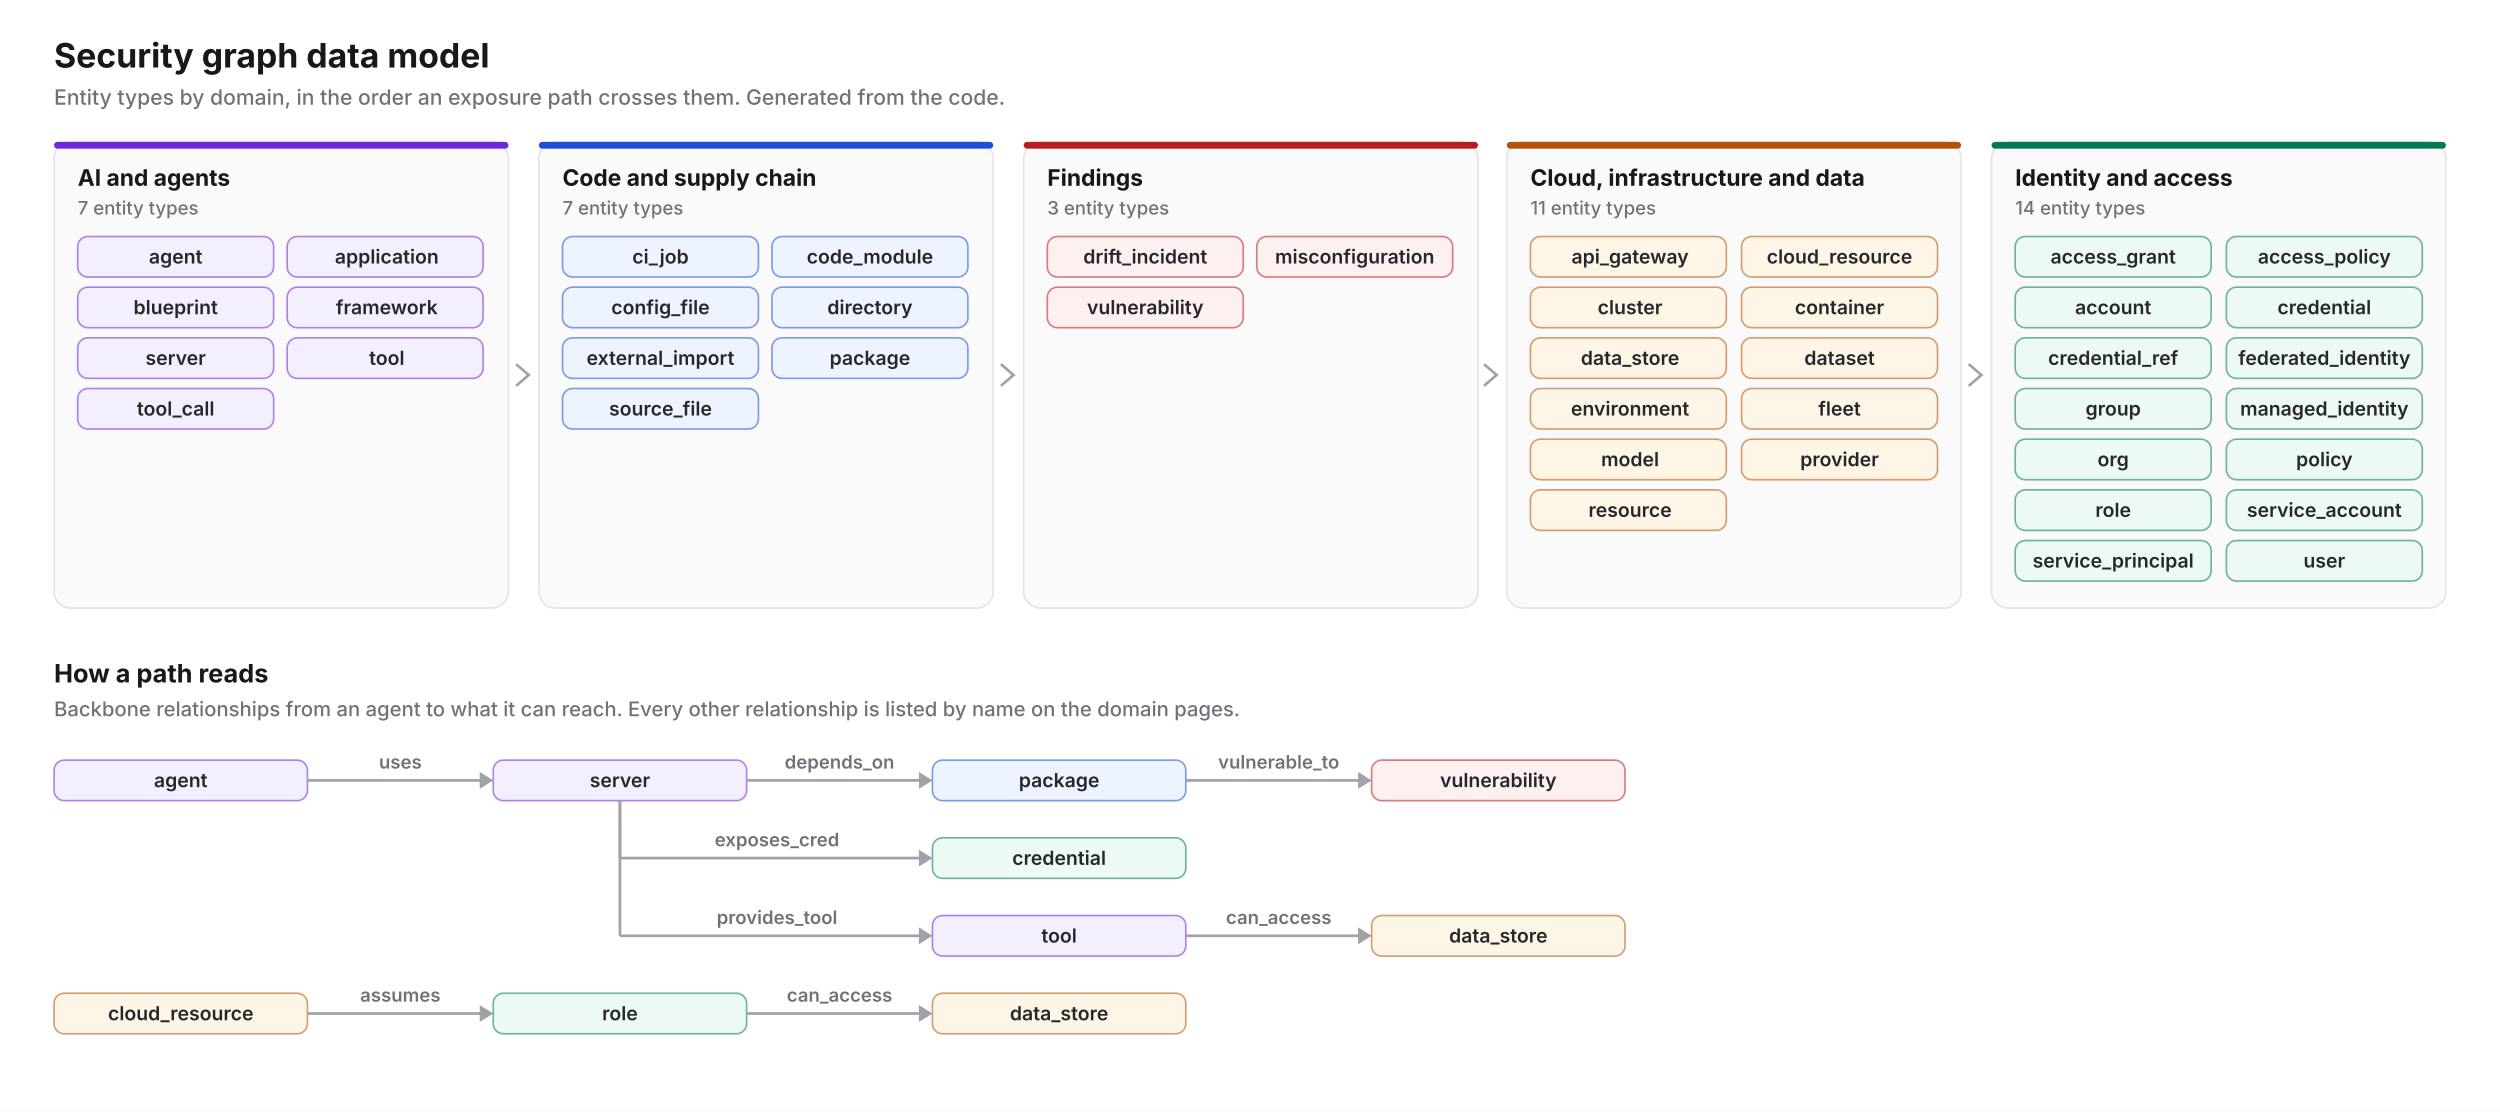
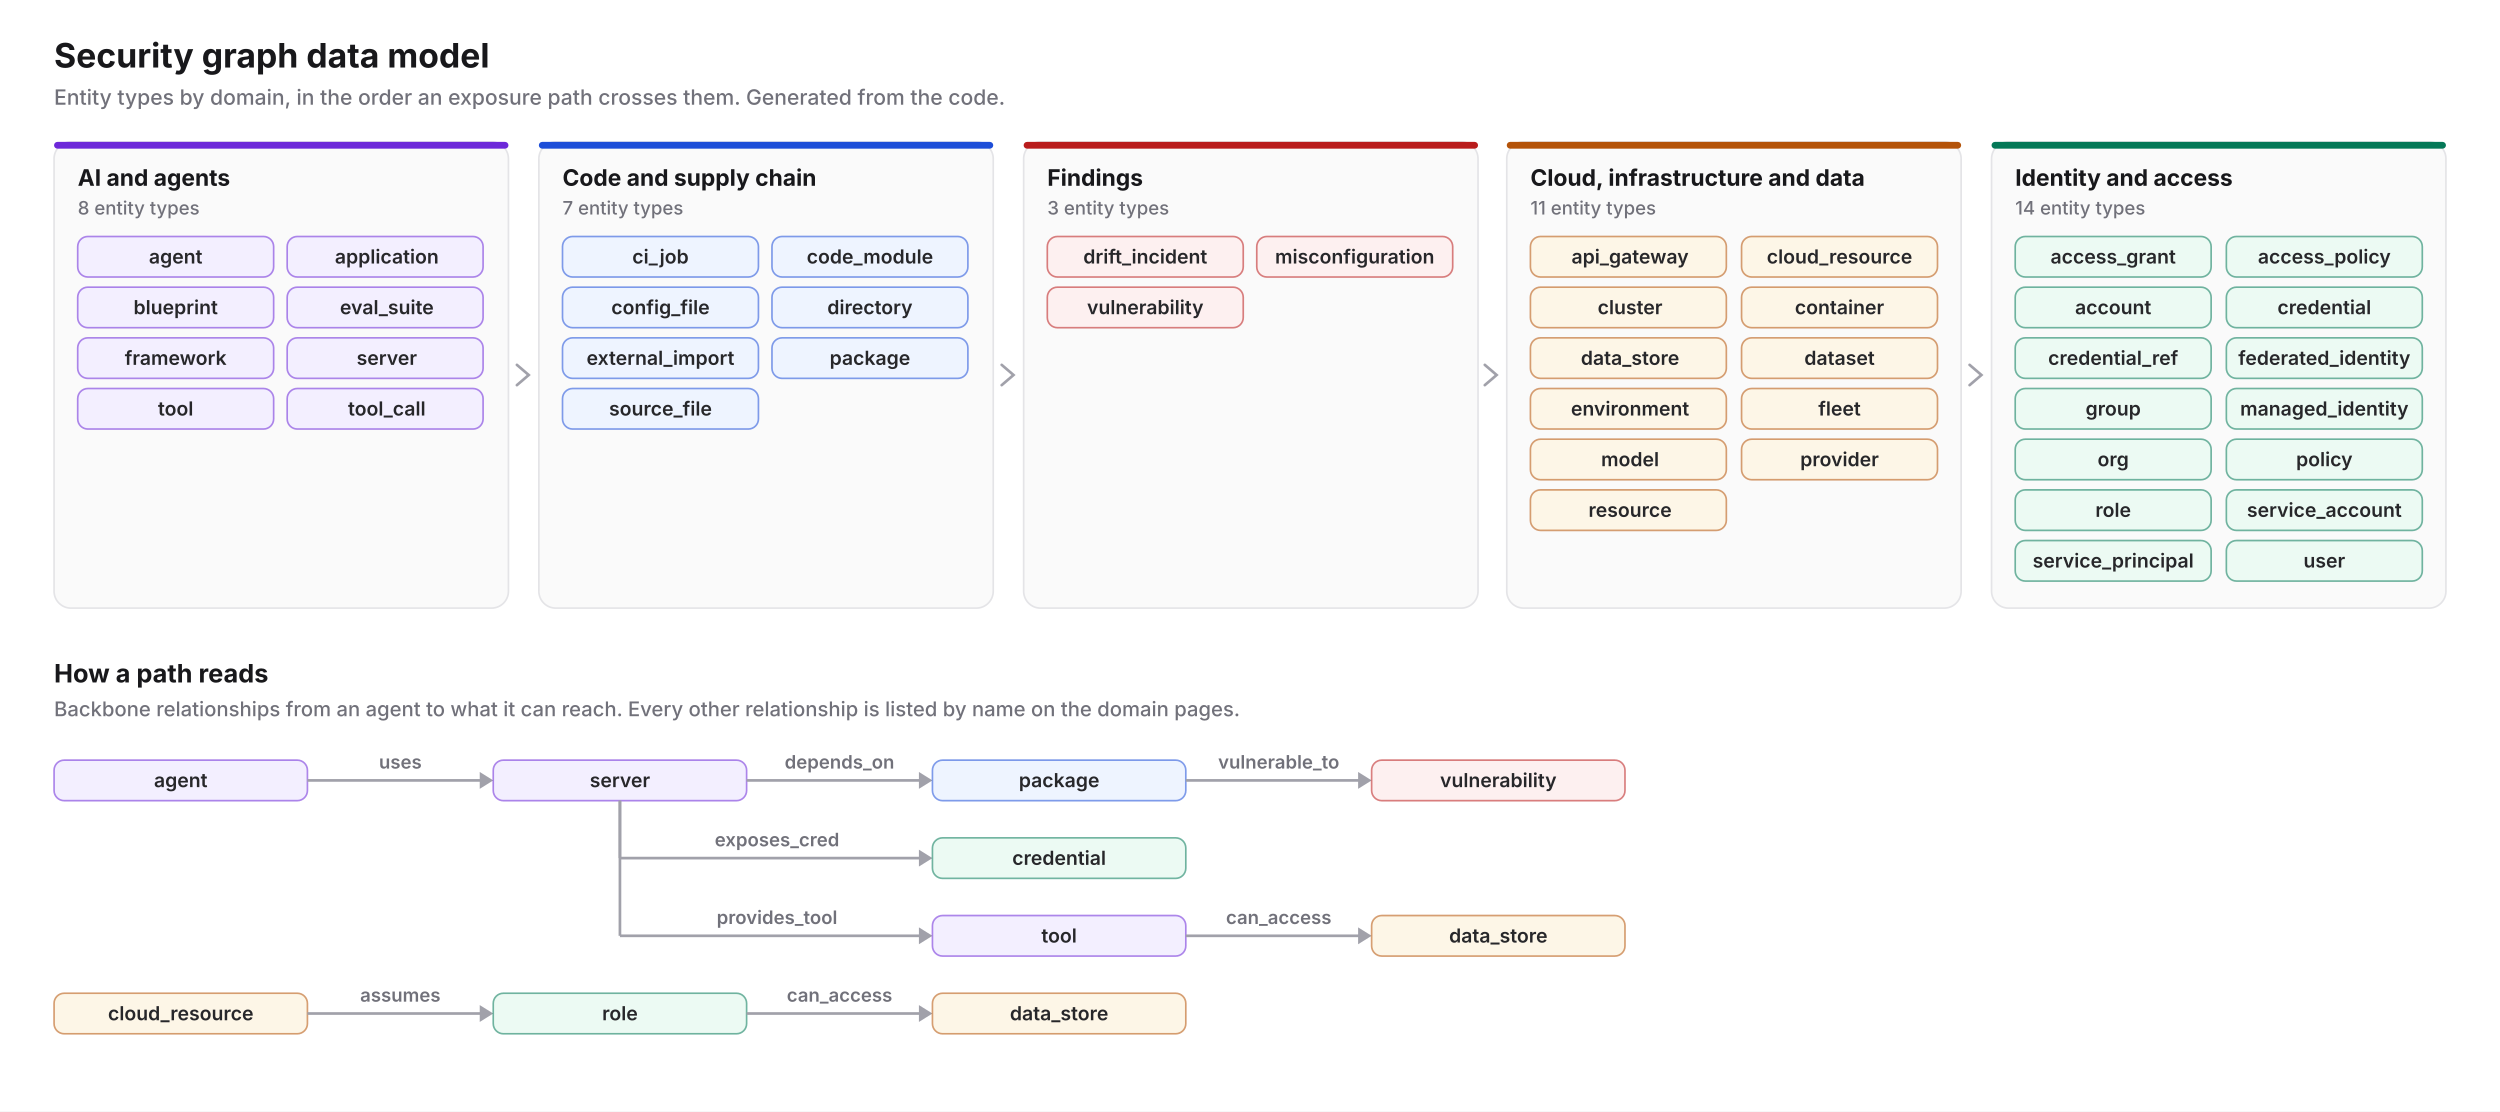
<svg xmlns="http://www.w3.org/2000/svg" width="1480" height="658" viewBox="0 0 1480 658" fill="none">
  <rect width="1480" height="658" fill="#ffffff" />
  <text x="32" y="40" font-family="Inter,system-ui,-apple-system,Segoe UI,sans-serif" font-size="20" font-weight="700" fill="#18181b" text-anchor="start">Security graph data model</text>
  <text x="32" y="62" font-family="Inter,system-ui,-apple-system,Segoe UI,sans-serif" font-size="12.5" font-weight="500" fill="#71717a" text-anchor="start">Entity types by domain, in the order an exposure path crosses them. Generated from the code.</text>
  <rect x="32" y="84" width="269" height="276" rx="10" fill="#fafafa" stroke="#e4e4e7" />
  <rect x="32" y="84" width="269" height="4" rx="2" fill="#6d28d9" />
  <text x="46" y="110" font-family="Inter,system-ui,-apple-system,Segoe UI,sans-serif" font-size="13.5" font-weight="700" fill="#18181b" text-anchor="start">AI and agents</text>
-   <text x="46" y="127" font-family="Inter,system-ui,-apple-system,Segoe UI,sans-serif" font-size="11" font-weight="500" fill="#71717a" text-anchor="start">7 entity types</text>
+   <text x="46" y="127" font-family="Inter,system-ui,-apple-system,Segoe UI,sans-serif" font-size="11" font-weight="500" fill="#71717a" text-anchor="start">8 entity types</text>
  <rect x="46" y="140" width="116" height="24" rx="6" fill="#f3efff" stroke="#6d28d9" stroke-opacity="0.55" />
  <text x="104" y="156" font-family="Inter,system-ui,-apple-system,Segoe UI,sans-serif" font-size="11.5" font-weight="600" fill="#27272a" text-anchor="middle">agent</text>
  <rect x="170" y="140" width="116" height="24" rx="6" fill="#f3efff" stroke="#6d28d9" stroke-opacity="0.55" />
  <text x="229" y="156" font-family="Inter,system-ui,-apple-system,Segoe UI,sans-serif" font-size="11.5" font-weight="600" fill="#27272a" text-anchor="middle">application</text>
  <rect x="46" y="170" width="116" height="24" rx="6" fill="#f3efff" stroke="#6d28d9" stroke-opacity="0.55" />
  <text x="104" y="186" font-family="Inter,system-ui,-apple-system,Segoe UI,sans-serif" font-size="11.5" font-weight="600" fill="#27272a" text-anchor="middle">blueprint</text>
  <rect x="170" y="170" width="116" height="24" rx="6" fill="#f3efff" stroke="#6d28d9" stroke-opacity="0.55" />
-   <text x="229" y="186" font-family="Inter,system-ui,-apple-system,Segoe UI,sans-serif" font-size="11.5" font-weight="600" fill="#27272a" text-anchor="middle">framework</text>
+   <text x="229" y="186" font-family="Inter,system-ui,-apple-system,Segoe UI,sans-serif" font-size="11.5" font-weight="600" fill="#27272a" text-anchor="middle">eval_suite</text>
  <rect x="46" y="200" width="116" height="24" rx="6" fill="#f3efff" stroke="#6d28d9" stroke-opacity="0.55" />
-   <text x="104" y="216" font-family="Inter,system-ui,-apple-system,Segoe UI,sans-serif" font-size="11.5" font-weight="600" fill="#27272a" text-anchor="middle">server</text>
+   <text x="104" y="216" font-family="Inter,system-ui,-apple-system,Segoe UI,sans-serif" font-size="11.5" font-weight="600" fill="#27272a" text-anchor="middle">framework</text>
  <rect x="170" y="200" width="116" height="24" rx="6" fill="#f3efff" stroke="#6d28d9" stroke-opacity="0.55" />
-   <text x="229" y="216" font-family="Inter,system-ui,-apple-system,Segoe UI,sans-serif" font-size="11.5" font-weight="600" fill="#27272a" text-anchor="middle">tool</text>
+   <text x="229" y="216" font-family="Inter,system-ui,-apple-system,Segoe UI,sans-serif" font-size="11.5" font-weight="600" fill="#27272a" text-anchor="middle">server</text>
  <rect x="46" y="230" width="116" height="24" rx="6" fill="#f3efff" stroke="#6d28d9" stroke-opacity="0.55" />
-   <text x="104" y="246" font-family="Inter,system-ui,-apple-system,Segoe UI,sans-serif" font-size="11.5" font-weight="600" fill="#27272a" text-anchor="middle">tool_call</text>
+   <text x="104" y="246" font-family="Inter,system-ui,-apple-system,Segoe UI,sans-serif" font-size="11.5" font-weight="600" fill="#27272a" text-anchor="middle">tool</text>
+   <rect x="170" y="230" width="116" height="24" rx="6" fill="#f3efff" stroke="#6d28d9" stroke-opacity="0.55" />
+   <text x="229" y="246" font-family="Inter,system-ui,-apple-system,Segoe UI,sans-serif" font-size="11.5" font-weight="600" fill="#27272a" text-anchor="middle">tool_call</text>
  <path d="M306 216 L313 222 L306 228" stroke="#a1a1aa" stroke-width="1.6" fill="none" stroke-linecap="round" />
  <rect x="319" y="84" width="269" height="276" rx="10" fill="#fafafa" stroke="#e4e4e7" />
  <rect x="319" y="84" width="269" height="4" rx="2" fill="#1d4ed8" />
  <text x="333" y="110" font-family="Inter,system-ui,-apple-system,Segoe UI,sans-serif" font-size="13.5" font-weight="700" fill="#18181b" text-anchor="start">Code and supply chain</text>
  <text x="333" y="127" font-family="Inter,system-ui,-apple-system,Segoe UI,sans-serif" font-size="11" font-weight="500" fill="#71717a" text-anchor="start">7 entity types</text>
  <rect x="333" y="140" width="116" height="24" rx="6" fill="#eef4ff" stroke="#1d4ed8" stroke-opacity="0.55" />
  <text x="391" y="156" font-family="Inter,system-ui,-apple-system,Segoe UI,sans-serif" font-size="11.5" font-weight="600" fill="#27272a" text-anchor="middle">ci_job</text>
  <rect x="457" y="140" width="116" height="24" rx="6" fill="#eef4ff" stroke="#1d4ed8" stroke-opacity="0.55" />
  <text x="515" y="156" font-family="Inter,system-ui,-apple-system,Segoe UI,sans-serif" font-size="11.5" font-weight="600" fill="#27272a" text-anchor="middle">code_module</text>
  <rect x="333" y="170" width="116" height="24" rx="6" fill="#eef4ff" stroke="#1d4ed8" stroke-opacity="0.55" />
  <text x="391" y="186" font-family="Inter,system-ui,-apple-system,Segoe UI,sans-serif" font-size="11.5" font-weight="600" fill="#27272a" text-anchor="middle">config_file</text>
  <rect x="457" y="170" width="116" height="24" rx="6" fill="#eef4ff" stroke="#1d4ed8" stroke-opacity="0.55" />
  <text x="515" y="186" font-family="Inter,system-ui,-apple-system,Segoe UI,sans-serif" font-size="11.5" font-weight="600" fill="#27272a" text-anchor="middle">directory</text>
  <rect x="333" y="200" width="116" height="24" rx="6" fill="#eef4ff" stroke="#1d4ed8" stroke-opacity="0.55" />
  <text x="391" y="216" font-family="Inter,system-ui,-apple-system,Segoe UI,sans-serif" font-size="11.5" font-weight="600" fill="#27272a" text-anchor="middle">external_import</text>
  <rect x="457" y="200" width="116" height="24" rx="6" fill="#eef4ff" stroke="#1d4ed8" stroke-opacity="0.55" />
  <text x="515" y="216" font-family="Inter,system-ui,-apple-system,Segoe UI,sans-serif" font-size="11.5" font-weight="600" fill="#27272a" text-anchor="middle">package</text>
  <rect x="333" y="230" width="116" height="24" rx="6" fill="#eef4ff" stroke="#1d4ed8" stroke-opacity="0.55" />
  <text x="391" y="246" font-family="Inter,system-ui,-apple-system,Segoe UI,sans-serif" font-size="11.5" font-weight="600" fill="#27272a" text-anchor="middle">source_file</text>
  <path d="M593 216 L600 222 L593 228" stroke="#a1a1aa" stroke-width="1.6" fill="none" stroke-linecap="round" />
  <rect x="606" y="84" width="269" height="276" rx="10" fill="#fafafa" stroke="#e4e4e7" />
  <rect x="606" y="84" width="269" height="4" rx="2" fill="#b91c1c" />
  <text x="620" y="110" font-family="Inter,system-ui,-apple-system,Segoe UI,sans-serif" font-size="13.5" font-weight="700" fill="#18181b" text-anchor="start">Findings</text>
  <text x="620" y="127" font-family="Inter,system-ui,-apple-system,Segoe UI,sans-serif" font-size="11" font-weight="500" fill="#71717a" text-anchor="start">3 entity types</text>
  <rect x="620" y="140" width="116" height="24" rx="6" fill="#fdf0f0" stroke="#b91c1c" stroke-opacity="0.55" />
  <text x="678" y="156" font-family="Inter,system-ui,-apple-system,Segoe UI,sans-serif" font-size="11.5" font-weight="600" fill="#27272a" text-anchor="middle">drift_incident</text>
  <rect x="744" y="140" width="116" height="24" rx="6" fill="#fdf0f0" stroke="#b91c1c" stroke-opacity="0.55" />
  <text x="802" y="156" font-family="Inter,system-ui,-apple-system,Segoe UI,sans-serif" font-size="11.5" font-weight="600" fill="#27272a" text-anchor="middle">misconfiguration</text>
  <rect x="620" y="170" width="116" height="24" rx="6" fill="#fdf0f0" stroke="#b91c1c" stroke-opacity="0.55" />
  <text x="678" y="186" font-family="Inter,system-ui,-apple-system,Segoe UI,sans-serif" font-size="11.5" font-weight="600" fill="#27272a" text-anchor="middle">vulnerability</text>
  <path d="M879 216 L886 222 L879 228" stroke="#a1a1aa" stroke-width="1.6" fill="none" stroke-linecap="round" />
  <rect x="892" y="84" width="269" height="276" rx="10" fill="#fafafa" stroke="#e4e4e7" />
  <rect x="892" y="84" width="269" height="4" rx="2" fill="#b45309" />
  <text x="906" y="110" font-family="Inter,system-ui,-apple-system,Segoe UI,sans-serif" font-size="13.5" font-weight="700" fill="#18181b" text-anchor="start">Cloud, infrastructure and data</text>
  <text x="906" y="127" font-family="Inter,system-ui,-apple-system,Segoe UI,sans-serif" font-size="11" font-weight="500" fill="#71717a" text-anchor="start">11 entity types</text>
  <rect x="906" y="140" width="116" height="24" rx="6" fill="#fdf6e7" stroke="#b45309" stroke-opacity="0.55" />
  <text x="965" y="156" font-family="Inter,system-ui,-apple-system,Segoe UI,sans-serif" font-size="11.5" font-weight="600" fill="#27272a" text-anchor="middle">api_gateway</text>
  <rect x="1031" y="140" width="116" height="24" rx="6" fill="#fdf6e7" stroke="#b45309" stroke-opacity="0.55" />
  <text x="1089" y="156" font-family="Inter,system-ui,-apple-system,Segoe UI,sans-serif" font-size="11.5" font-weight="600" fill="#27272a" text-anchor="middle">cloud_resource</text>
  <rect x="906" y="170" width="116" height="24" rx="6" fill="#fdf6e7" stroke="#b45309" stroke-opacity="0.55" />
  <text x="965" y="186" font-family="Inter,system-ui,-apple-system,Segoe UI,sans-serif" font-size="11.5" font-weight="600" fill="#27272a" text-anchor="middle">cluster</text>
  <rect x="1031" y="170" width="116" height="24" rx="6" fill="#fdf6e7" stroke="#b45309" stroke-opacity="0.55" />
  <text x="1089" y="186" font-family="Inter,system-ui,-apple-system,Segoe UI,sans-serif" font-size="11.5" font-weight="600" fill="#27272a" text-anchor="middle">container</text>
  <rect x="906" y="200" width="116" height="24" rx="6" fill="#fdf6e7" stroke="#b45309" stroke-opacity="0.55" />
  <text x="965" y="216" font-family="Inter,system-ui,-apple-system,Segoe UI,sans-serif" font-size="11.5" font-weight="600" fill="#27272a" text-anchor="middle">data_store</text>
  <rect x="1031" y="200" width="116" height="24" rx="6" fill="#fdf6e7" stroke="#b45309" stroke-opacity="0.55" />
  <text x="1089" y="216" font-family="Inter,system-ui,-apple-system,Segoe UI,sans-serif" font-size="11.5" font-weight="600" fill="#27272a" text-anchor="middle">dataset</text>
  <rect x="906" y="230" width="116" height="24" rx="6" fill="#fdf6e7" stroke="#b45309" stroke-opacity="0.55" />
  <text x="965" y="246" font-family="Inter,system-ui,-apple-system,Segoe UI,sans-serif" font-size="11.5" font-weight="600" fill="#27272a" text-anchor="middle">environment</text>
  <rect x="1031" y="230" width="116" height="24" rx="6" fill="#fdf6e7" stroke="#b45309" stroke-opacity="0.55" />
  <text x="1089" y="246" font-family="Inter,system-ui,-apple-system,Segoe UI,sans-serif" font-size="11.5" font-weight="600" fill="#27272a" text-anchor="middle">fleet</text>
  <rect x="906" y="260" width="116" height="24" rx="6" fill="#fdf6e7" stroke="#b45309" stroke-opacity="0.55" />
  <text x="965" y="276" font-family="Inter,system-ui,-apple-system,Segoe UI,sans-serif" font-size="11.5" font-weight="600" fill="#27272a" text-anchor="middle">model</text>
  <rect x="1031" y="260" width="116" height="24" rx="6" fill="#fdf6e7" stroke="#b45309" stroke-opacity="0.55" />
  <text x="1089" y="276" font-family="Inter,system-ui,-apple-system,Segoe UI,sans-serif" font-size="11.5" font-weight="600" fill="#27272a" text-anchor="middle">provider</text>
  <rect x="906" y="290" width="116" height="24" rx="6" fill="#fdf6e7" stroke="#b45309" stroke-opacity="0.55" />
  <text x="965" y="306" font-family="Inter,system-ui,-apple-system,Segoe UI,sans-serif" font-size="11.5" font-weight="600" fill="#27272a" text-anchor="middle">resource</text>
  <path d="M1166 216 L1173 222 L1166 228" stroke="#a1a1aa" stroke-width="1.6" fill="none" stroke-linecap="round" />
  <rect x="1179" y="84" width="269" height="276" rx="10" fill="#fafafa" stroke="#e4e4e7" />
  <rect x="1179" y="84" width="269" height="4" rx="2" fill="#047857" />
  <text x="1193" y="110" font-family="Inter,system-ui,-apple-system,Segoe UI,sans-serif" font-size="13.5" font-weight="700" fill="#18181b" text-anchor="start">Identity and access</text>
  <text x="1193" y="127" font-family="Inter,system-ui,-apple-system,Segoe UI,sans-serif" font-size="11" font-weight="500" fill="#71717a" text-anchor="start">14 entity types</text>
  <rect x="1193" y="140" width="116" height="24" rx="6" fill="#ecfaf3" stroke="#047857" stroke-opacity="0.55" />
  <text x="1251" y="156" font-family="Inter,system-ui,-apple-system,Segoe UI,sans-serif" font-size="11.5" font-weight="600" fill="#27272a" text-anchor="middle">access_grant</text>
  <rect x="1318" y="140" width="116" height="24" rx="6" fill="#ecfaf3" stroke="#047857" stroke-opacity="0.55" />
  <text x="1376" y="156" font-family="Inter,system-ui,-apple-system,Segoe UI,sans-serif" font-size="11.5" font-weight="600" fill="#27272a" text-anchor="middle">access_policy</text>
  <rect x="1193" y="170" width="116" height="24" rx="6" fill="#ecfaf3" stroke="#047857" stroke-opacity="0.55" />
  <text x="1251" y="186" font-family="Inter,system-ui,-apple-system,Segoe UI,sans-serif" font-size="11.5" font-weight="600" fill="#27272a" text-anchor="middle">account</text>
  <rect x="1318" y="170" width="116" height="24" rx="6" fill="#ecfaf3" stroke="#047857" stroke-opacity="0.55" />
  <text x="1376" y="186" font-family="Inter,system-ui,-apple-system,Segoe UI,sans-serif" font-size="11.5" font-weight="600" fill="#27272a" text-anchor="middle">credential</text>
  <rect x="1193" y="200" width="116" height="24" rx="6" fill="#ecfaf3" stroke="#047857" stroke-opacity="0.55" />
  <text x="1251" y="216" font-family="Inter,system-ui,-apple-system,Segoe UI,sans-serif" font-size="11.5" font-weight="600" fill="#27272a" text-anchor="middle">credential_ref</text>
  <rect x="1318" y="200" width="116" height="24" rx="6" fill="#ecfaf3" stroke="#047857" stroke-opacity="0.55" />
  <text x="1376" y="216" font-family="Inter,system-ui,-apple-system,Segoe UI,sans-serif" font-size="11.5" font-weight="600" fill="#27272a" text-anchor="middle">federated_identity</text>
  <rect x="1193" y="230" width="116" height="24" rx="6" fill="#ecfaf3" stroke="#047857" stroke-opacity="0.55" />
  <text x="1251" y="246" font-family="Inter,system-ui,-apple-system,Segoe UI,sans-serif" font-size="11.5" font-weight="600" fill="#27272a" text-anchor="middle">group</text>
  <rect x="1318" y="230" width="116" height="24" rx="6" fill="#ecfaf3" stroke="#047857" stroke-opacity="0.55" />
  <text x="1376" y="246" font-family="Inter,system-ui,-apple-system,Segoe UI,sans-serif" font-size="11.5" font-weight="600" fill="#27272a" text-anchor="middle">managed_identity</text>
  <rect x="1193" y="260" width="116" height="24" rx="6" fill="#ecfaf3" stroke="#047857" stroke-opacity="0.55" />
  <text x="1251" y="276" font-family="Inter,system-ui,-apple-system,Segoe UI,sans-serif" font-size="11.5" font-weight="600" fill="#27272a" text-anchor="middle">org</text>
  <rect x="1318" y="260" width="116" height="24" rx="6" fill="#ecfaf3" stroke="#047857" stroke-opacity="0.55" />
  <text x="1376" y="276" font-family="Inter,system-ui,-apple-system,Segoe UI,sans-serif" font-size="11.5" font-weight="600" fill="#27272a" text-anchor="middle">policy</text>
  <rect x="1193" y="290" width="116" height="24" rx="6" fill="#ecfaf3" stroke="#047857" stroke-opacity="0.55" />
  <text x="1251" y="306" font-family="Inter,system-ui,-apple-system,Segoe UI,sans-serif" font-size="11.5" font-weight="600" fill="#27272a" text-anchor="middle">role</text>
  <rect x="1318" y="290" width="116" height="24" rx="6" fill="#ecfaf3" stroke="#047857" stroke-opacity="0.55" />
  <text x="1376" y="306" font-family="Inter,system-ui,-apple-system,Segoe UI,sans-serif" font-size="11.5" font-weight="600" fill="#27272a" text-anchor="middle">service_account</text>
  <rect x="1193" y="320" width="116" height="24" rx="6" fill="#ecfaf3" stroke="#047857" stroke-opacity="0.55" />
  <text x="1251" y="336" font-family="Inter,system-ui,-apple-system,Segoe UI,sans-serif" font-size="11.5" font-weight="600" fill="#27272a" text-anchor="middle">service_principal</text>
  <rect x="1318" y="320" width="116" height="24" rx="6" fill="#ecfaf3" stroke="#047857" stroke-opacity="0.55" />
  <text x="1376" y="336" font-family="Inter,system-ui,-apple-system,Segoe UI,sans-serif" font-size="11.5" font-weight="600" fill="#27272a" text-anchor="middle">user</text>
  <text x="32" y="404" font-family="Inter,system-ui,-apple-system,Segoe UI,sans-serif" font-size="15" font-weight="700" fill="#18181b" text-anchor="start">How a path reads</text>
  <text x="32" y="424" font-family="Inter,system-ui,-apple-system,Segoe UI,sans-serif" font-size="12" font-weight="500" fill="#71717a" text-anchor="start">Backbone relationships from an agent to what it can reach. Every other relationship is listed by name on the domain pages.</text>
  <rect x="32" y="450" width="150" height="24" rx="6" fill="#f3efff" stroke="#6d28d9" stroke-opacity="0.55" />
  <text x="107" y="466" font-family="Inter,system-ui,-apple-system,Segoe UI,sans-serif" font-size="11.5" font-weight="600" fill="#27272a" text-anchor="middle">agent</text>
  <line x1="182" y1="462" x2="286" y2="462" stroke="#a1a1aa" stroke-width="1.6" />
  <path d="M284 457 L292 462 L284 467" fill="#a1a1aa" />
  <text x="237" y="455" font-family="Inter,system-ui,-apple-system,Segoe UI,sans-serif" font-size="11" font-weight="600" fill="#71717a" text-anchor="middle">uses</text>
  <rect x="292" y="450" width="150" height="24" rx="6" fill="#f3efff" stroke="#6d28d9" stroke-opacity="0.55" />
  <text x="367" y="466" font-family="Inter,system-ui,-apple-system,Segoe UI,sans-serif" font-size="11.5" font-weight="600" fill="#27272a" text-anchor="middle">server</text>
  <line x1="442" y1="462" x2="546" y2="462" stroke="#a1a1aa" stroke-width="1.6" />
  <path d="M544 457 L552 462 L544 467" fill="#a1a1aa" />
  <text x="497" y="455" font-family="Inter,system-ui,-apple-system,Segoe UI,sans-serif" font-size="11" font-weight="600" fill="#71717a" text-anchor="middle">depends_on</text>
  <rect x="552" y="450" width="150" height="24" rx="6" fill="#eef4ff" stroke="#1d4ed8" stroke-opacity="0.55" />
  <text x="627" y="466" font-family="Inter,system-ui,-apple-system,Segoe UI,sans-serif" font-size="11.5" font-weight="600" fill="#27272a" text-anchor="middle">package</text>
  <line x1="702" y1="462" x2="806" y2="462" stroke="#a1a1aa" stroke-width="1.6" />
  <path d="M804 457 L812 462 L804 467" fill="#a1a1aa" />
  <text x="757" y="455" font-family="Inter,system-ui,-apple-system,Segoe UI,sans-serif" font-size="11" font-weight="600" fill="#71717a" text-anchor="middle">vulnerable_to</text>
  <rect x="812" y="450" width="150" height="24" rx="6" fill="#fdf0f0" stroke="#b91c1c" stroke-opacity="0.55" />
  <text x="887" y="466" font-family="Inter,system-ui,-apple-system,Segoe UI,sans-serif" font-size="11.5" font-weight="600" fill="#27272a" text-anchor="middle">vulnerability</text>
  <path d="M367 474 V508" stroke="#a1a1aa" stroke-width="1.6" fill="none" />
  <line x1="367" y1="508" x2="546" y2="508" stroke="#a1a1aa" stroke-width="1.6" />
  <path d="M544 503 L552 508 L544 513" fill="#a1a1aa" />
  <text x="460" y="501" font-family="Inter,system-ui,-apple-system,Segoe UI,sans-serif" font-size="11" font-weight="600" fill="#71717a" text-anchor="middle">exposes_cred</text>
  <rect x="552" y="496" width="150" height="24" rx="6" fill="#ecfaf3" stroke="#047857" stroke-opacity="0.55" />
  <text x="627" y="512" font-family="Inter,system-ui,-apple-system,Segoe UI,sans-serif" font-size="11.5" font-weight="600" fill="#27272a" text-anchor="middle">credential</text>
  <path d="M367 474 V554" stroke="#a1a1aa" stroke-width="1.6" fill="none" />
  <line x1="367" y1="554" x2="546" y2="554" stroke="#a1a1aa" stroke-width="1.6" />
  <path d="M544 549 L552 554 L544 559" fill="#a1a1aa" />
  <text x="460" y="547" font-family="Inter,system-ui,-apple-system,Segoe UI,sans-serif" font-size="11" font-weight="600" fill="#71717a" text-anchor="middle">provides_tool</text>
  <rect x="552" y="542" width="150" height="24" rx="6" fill="#f3efff" stroke="#6d28d9" stroke-opacity="0.55" />
  <text x="627" y="558" font-family="Inter,system-ui,-apple-system,Segoe UI,sans-serif" font-size="11.5" font-weight="600" fill="#27272a" text-anchor="middle">tool</text>
  <line x1="702" y1="554" x2="806" y2="554" stroke="#a1a1aa" stroke-width="1.6" />
  <path d="M804 549 L812 554 L804 559" fill="#a1a1aa" />
  <text x="757" y="547" font-family="Inter,system-ui,-apple-system,Segoe UI,sans-serif" font-size="11" font-weight="600" fill="#71717a" text-anchor="middle">can_access</text>
  <rect x="812" y="542" width="150" height="24" rx="6" fill="#fdf6e7" stroke="#b45309" stroke-opacity="0.55" />
  <text x="887" y="558" font-family="Inter,system-ui,-apple-system,Segoe UI,sans-serif" font-size="11.5" font-weight="600" fill="#27272a" text-anchor="middle">data_store</text>
  <rect x="32" y="588" width="150" height="24" rx="6" fill="#fdf6e7" stroke="#b45309" stroke-opacity="0.55" />
  <text x="107" y="604" font-family="Inter,system-ui,-apple-system,Segoe UI,sans-serif" font-size="11.5" font-weight="600" fill="#27272a" text-anchor="middle">cloud_resource</text>
  <line x1="182" y1="600" x2="286" y2="600" stroke="#a1a1aa" stroke-width="1.6" />
  <path d="M284 595 L292 600 L284 605" fill="#a1a1aa" />
  <text x="237" y="593" font-family="Inter,system-ui,-apple-system,Segoe UI,sans-serif" font-size="11" font-weight="600" fill="#71717a" text-anchor="middle">assumes</text>
  <rect x="292" y="588" width="150" height="24" rx="6" fill="#ecfaf3" stroke="#047857" stroke-opacity="0.55" />
  <text x="367" y="604" font-family="Inter,system-ui,-apple-system,Segoe UI,sans-serif" font-size="11.5" font-weight="600" fill="#27272a" text-anchor="middle">role</text>
  <line x1="442" y1="600" x2="546" y2="600" stroke="#a1a1aa" stroke-width="1.6" />
  <path d="M544 595 L552 600 L544 605" fill="#a1a1aa" />
  <text x="497" y="593" font-family="Inter,system-ui,-apple-system,Segoe UI,sans-serif" font-size="11" font-weight="600" fill="#71717a" text-anchor="middle">can_access</text>
  <rect x="552" y="588" width="150" height="24" rx="6" fill="#fdf6e7" stroke="#b45309" stroke-opacity="0.55" />
  <text x="627" y="604" font-family="Inter,system-ui,-apple-system,Segoe UI,sans-serif" font-size="11.5" font-weight="600" fill="#27272a" text-anchor="middle">data_store</text>
</svg>
